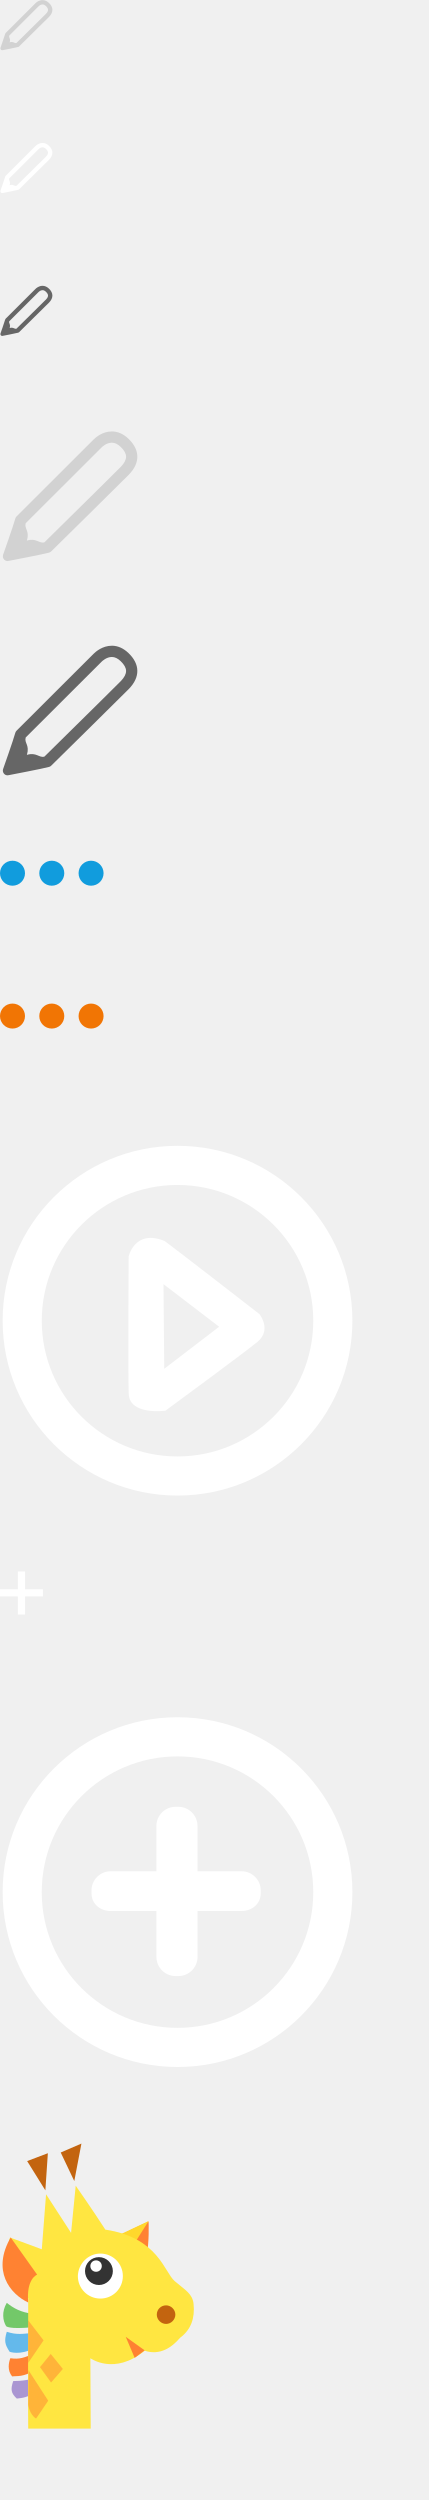
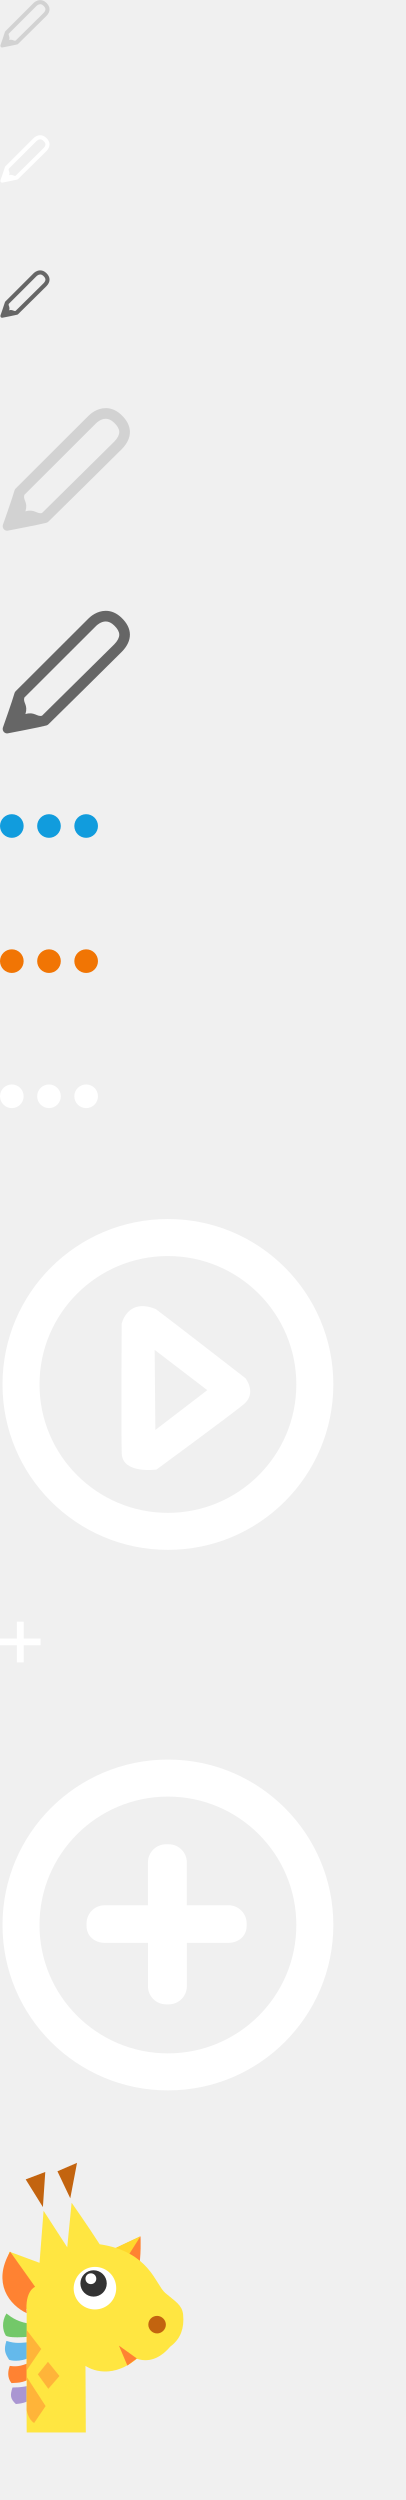
- <svg xmlns="http://www.w3.org/2000/svg" baseProfile="tiny" preserveAspectRatio="xMinYMin meet" viewBox="0 0 120 700" width="120" height="700">
+ <svg xmlns="http://www.w3.org/2000/svg" baseProfile="tiny" preserveAspectRatio="xMinYMin meet" viewBox="0 0 120 740" width="120" height="740">
  <path fill="rgb( 210, 210, 210 )" d="M11.903 1.245c.327 0 .64.15.96.455.383.367.58.72.585 1.048.006.34-.187.713-.574 1.113-.34.35-2.995 2.98-7.893 7.8l-.37.37c-.56.18-.88-.51-1.9-.18.33-1.08-.3-1.27-.125-1.884C3.63 8.92 10.55 2.01 10.815 1.75c.05-.05.52-.5 1.092-.5m0-1.22C10.89.027 10.15.68 9.95.88c-.286.282-8.364 8.35-8.364 8.35-.063.063-.11.142-.133.23-.22.808-1.316 3.898-1.327 3.934-.056.184-.005.384.13.518.097.098.227.15.36.15.052 0 .105-.01.157-.025.037-.012 3.742-.71 4.35-.892.082-.023.155-.067.215-.125.385-.38 7.81-7.69 8.41-8.31.622-.642.93-1.31.92-1.983-.012-.667-.336-1.308-.96-1.907-.55-.527-1.158-.794-1.805-.794z" />
  <g transform="translate(0 40)">
    <path fill="rgb( 255, 255, 255 )" d="M11.903 1.245c.327 0 .64.15.96.455.383.367.58.72.585 1.048.006.34-.187.713-.574 1.113-.34.35-2.995 2.977-7.893 7.8l-.372.37c-.56.175-.882-.51-1.9-.18.33-1.08-.302-1.27-.127-1.888 1.046-1.045 7.967-7.955 8.23-8.215.05-.05.52-.5 1.094-.5m0-1.218C10.89.026 10.15.68 9.95.88c-.286.282-8.364 8.35-8.364 8.35-.063.063-.11.142-.133.23-.22.808-1.316 3.898-1.327 3.934-.056.184-.005.384.13.518.097.098.227.15.36.15.052 0 .105-.01.157-.025.037-.012 3.742-.71 4.35-.892.082-.023.155-.067.215-.125.385-.38 7.81-7.69 8.41-8.31.622-.642.93-1.31.92-1.983-.012-.667-.336-1.308-.96-1.907-.55-.527-1.158-.794-1.805-.794z" />
  </g>
  <g transform="translate(0 80)">
    <path fill="rgb( 102, 102, 102 )" d="M11.903 1.245c.327 0 .64.15.96.455.383.367.58.72.585 1.048.006.34-.187.713-.574 1.113-.34.35-2.995 2.977-7.893 7.8l-.372.37c-.56.175-.882-.51-1.9-.18.33-1.08-.302-1.27-.127-1.888 1.046-1.045 7.967-7.955 8.23-8.215.05-.05.52-.5 1.094-.5m0-1.218C10.89.026 10.15.68 9.95.88c-.286.282-8.364 8.35-8.364 8.35-.063.063-.11.142-.133.23-.22.808-1.316 3.898-1.327 3.934-.056.184-.005.384.13.518.097.098.227.15.36.15.052 0 .105-.01.157-.025.037-.012 3.742-.71 4.35-.892.082-.023.155-.067.215-.125.385-.38 7.81-7.69 8.41-8.31.622-.642.93-1.31.92-1.983-.012-.667-.336-1.308-.96-1.907-.55-.527-1.158-.794-1.805-.794z" />
  </g>
  <g transform="translate(0 120)">
    <path fill="rgb( 210, 210, 210 )" d="M31.307 3.953c.845 0 1.66.386 2.486 1.18.988.946 1.497 1.858 1.51 2.708.016.88-.484 1.847-1.485 2.88-.878.907-7.744 7.69-20.41 20.17l-.97.955c-1.45.45-2.282-1.32-4.91-.473.847-2.793-.785-3.282-.332-4.88C9.903 23.787 27.8 5.918 28.48 5.247c.132-.132 1.34-1.293 2.827-1.293m0-3.15c-2.62 0-4.53 1.69-5.052 2.21C25.518 3.74 4.63 24.6 4.63 24.6c-.165.167-.285.37-.346.597-.566 2.09-3.402 10.08-3.43 10.172-.146.474-.015.992.335 1.34.25.25.584.384.93.384.134 0 .27-.02.404-.062.096-.032 9.676-1.836 11.253-2.306.207-.06.396-.174.55-.326.996-.98 20.197-19.883 21.75-21.49 1.608-1.656 2.407-3.38 2.376-5.124-.03-1.724-.868-3.383-2.482-4.93C34.553 1.493 32.983.8 31.308.8z" />
  </g>
  <g transform="translate(0 180)">
    <path fill="rgb( 102, 102, 102 )" d="M31.307 3.953c.845 0 1.66.386 2.486 1.18.988.946 1.497 1.858 1.51 2.708.016.88-.484 1.847-1.485 2.88-.878.907-7.744 7.69-20.41 20.17l-.97.955c-1.45.45-2.282-1.32-4.91-.473.847-2.793-.785-3.282-.332-4.88C9.903 23.787 27.8 5.918 28.48 5.247c.132-.132 1.34-1.293 2.827-1.293m0-3.15c-2.62 0-4.53 1.69-5.052 2.21C25.518 3.74 4.63 24.6 4.63 24.6c-.165.167-.285.37-.346.597-.566 2.09-3.402 10.08-3.43 10.172-.146.474-.015.992.335 1.34.25.25.584.384.93.384.134 0 .27-.02.404-.062.096-.032 9.676-1.836 11.253-2.306.207-.06.396-.174.55-.326.996-.98 20.197-19.883 21.75-21.49 1.608-1.656 2.407-3.38 2.376-5.124-.03-1.724-.868-3.383-2.482-4.93C34.553 1.493 32.983.8 31.308.8z" />
  </g>
  <g transform="translate(0 240)">
    <path fill="rgb( 17, 156, 221 )" d="M25.5 8C23.567 8 22 6.43 22 4.5 22 2.565 23.567 1 25.5 1S29 2.565 29 4.5C29 6.43 27.433 8 25.5 8zm-11 0C12.567 8 11 6.43 11 4.5 11 2.565 12.567 1 14.5 1S18 2.565 18 4.5C18 6.43 16.433 8 14.5 8zm-11 0C1.567 8 0 6.43 0 4.5 0 2.565 1.567 1 3.5 1S7 2.565 7 4.5C7 6.43 5.433 8 3.5 8z" />
  </g>
  <g transform="translate(0 280)">
    <path fill="rgb( 241, 117, 4 )" d="M25.5 8C23.567 8 22 6.43 22 4.5 22 2.565 23.567 1 25.5 1S29 2.565 29 4.5C29 6.43 27.433 8 25.5 8zm-11 0C12.567 8 11 6.43 11 4.5 11 2.565 12.567 1 14.5 1S18 2.565 18 4.5C18 6.43 16.433 8 14.5 8zm-11 0C1.567 8 0 6.43 0 4.5 0 2.565 1.567 1 3.5 1S7 2.565 7 4.5C7 6.43 5.433 8 3.5 8z" />
  </g>
  <g transform="translate(0 320)">
+     <path fill="rgb( 255, 255, 255 )" d="M25.5 8C23.567 8 22 6.43 22 4.5 22 2.565 23.567 1 25.5 1S29 2.565 29 4.5C29 6.43 27.433 8 25.5 8zm-11 0C12.567 8 11 6.43 11 4.5 11 2.565 12.567 1 14.5 1S18 2.565 18 4.5C18 6.43 16.433 8 14.5 8zm-11 0C1.567 8 0 6.43 0 4.5 0 2.565 1.567 1 3.5 1S7 2.565 7 4.5C7 6.43 5.433 8 3.5 8z" />
+   </g>
+   <g transform="translate(0 360)">
    <path fill="rgb( 255, 255, 255 )" d="M49.704 11.788c-10.493 0-19.995 4.255-26.874 11.133C15.952 29.8 11.697 39.3 11.697 49.8c0 10.493 4.255 19.995 11.133 26.873 6.88 6.88 16.38 11.134 26.874 11.134s19.996-4.26 26.876-11.14c6.877-6.877 11.132-16.38 11.132-26.872 0-10.494-4.255-19.995-11.133-26.874-6.88-6.873-16.386-11.13-26.88-11.13zm-34.62 3.386C23.944 6.312 36.184.83 49.704.83c13.52 0 25.76 5.482 34.62 14.344 8.86 8.86 14.344 21.102 14.344 34.62 0 13.52-5.483 25.76-14.344 34.622-8.86 8.862-21.103 14.343-34.622 14.343-13.518 0-25.76-5.486-34.62-14.348C6.22 75.552.74 63.312.74 49.792c0-13.52 5.482-25.76 14.343-34.62zm57.05 40.506c-3.63 3.016-25.814 19.313-25.814 19.313s-10.067 1.403-10.28-4.74c-.215-6.145-.02-38.442-.02-38.442s1.732-7.794 10.125-4.3C50.183 30.5 72.66 47.96 72.66 47.96s3.485 4.39-.53 7.725zM45.78 39.566l.204 23.7 15.374-11.78-15.578-11.92z" />
  </g>
-   <g transform="translate(0 440)">
+   <g transform="translate(0 480)">
    <path fill="rgb( 255, 255, 255 )" d="M12.017 7h-5v5.062H5V7H0V5h5V.015h2.017v4.983h5v2z" />
  </g>
-   <g transform="translate(0 480)">
+   <g transform="translate(0 520)">
    <path fill="rgb( 255, 255, 255 )" d="M84.326 84.416c-8.86 8.86-21.103 14.343-34.622 14.343-13.518 0-25.76-5.49-34.62-14.35C6.22 75.55.74 63.31.74 49.79c0-13.52 5.482-25.76 14.343-34.62C23.945 6.317 36.186.83 49.703.83c13.52 0 25.762 5.483 34.623 14.344 8.86 8.86 14.343 21.102 14.343 34.62 0 13.52-5.49 25.76-14.35 34.622zM76.58 22.92c-6.88-6.876-16.383-11.13-26.877-11.13-10.493 0-19.995 4.255-26.874 11.133-6.88 6.88-11.14 16.38-11.14 26.875 0 10.493 4.254 19.995 11.132 26.874C29.71 83.546 39.21 87.8 49.702 87.8S69.7 83.547 76.58 76.67c6.877-6.88 11.132-16.382 11.132-26.875 0-10.494-4.255-19.995-11.133-26.874zm-8.922 32.165H55.31v12.853c0 2.946-2.41 5.356-5.355 5.356h-.8c-2.947 0-5.356-2.41-5.356-5.356V55.085H30.98c-2.947 0-5.357-2.02-5.357-4.966v-.81c0-2.946 2.41-5.355 5.355-5.355H43.79V31.26c0-2.946 2.41-5.356 5.355-5.356h.8c2.946 0 5.355 2.41 5.355 5.355v12.695h12.348c2.948 0 5.357 2.41 5.357 5.354v.8c0 2.95-2.41 4.97-5.355 4.97z" />
  </g>
-   <g transform="translate(0 600)">
+   <g transform="translate(0 640)">
    <path fill="#73C869" d="M9.5 47.9c-3.8-.4-5.8-1.7-7.6-3.1-1.5 2.5-1.1 5-.2 6.5 0 0 .5 1 7.7.3l.1-3.7z" />
    <path fill="#64B9EB" d="M9.3 53.2c-3.1.3-4.6.6-7.4-.3-.8 2.6-.5 3.6.8 5.6 0 0 2.9 1.1 6.8-1l-.2-4.3z" />
    <path fill="#FF8232" d="M9.3 59.1c-2.5 1-3.8 1.6-6.4 1.2-.5 1.3-.9 3.4.5 5.1 1.3-.2 3.1.3 6.4-1.8l-.5-4.5z" />
    <path fill="#AA96D2" d="M10.6 65.3c-1.7 1.1-4.7 1.4-6.9 1.4-.8 2.4-.6 3.4 1 4.9 1.2-.2 2.9 0 6.3-2.5l-.4-3.8z" />
    <path fill="#FF8232" d="M30.6 27.3l11-5.3s.3 6.1-.7 10.4c-.9 3.5-10.3-5.1-10.3-5.1z" />
    <path fill="#FFD72C" d="M31.6 26.6l10-4.7-4.8 7.6z" />
    <path fill="#FFE641" d="M54.2 45.1c-.3-2.9-2.4-3.9-5.3-6.4-2.9-2.5-4.6-12.2-19.4-14.4-3.6-5.6-8.3-12.3-8.3-12.3l-1.3 13.2-7-10.8-1.2 15.4-8.9-3.3s-4.3 13 5.1 17c0 0-.1 33.4 0 36.5h17.5c0-4.9-.1-19.7-.1-19.7s6.7 4.9 15.2-2.1c4.3 1.4 7.6-.9 9.9-3.6 3.1-2.3 4.2-5.5 3.8-9.5" />
    <path fill="#C3640F" d="M7.6 5.1l5.8-2.2-.7 10.4zM17 2.7L22.8.2l-2 10.5z" />
    <path fill="#FF8232" fill-opacity=".502" d="M7.9 49.7l4.3 5.6-4.3 6.3zm.1 14l5.5 8.5-3.4 5c-1.8-1.1-2.2-3.8-2.2-3.8l.1-9.7zm3.2-.9l3-3.7 3.4 4.2-3.3 3.8z" />
    <path fill="#fff" d="M28.1 31c3.5 0 6.3 2.8 6.3 6.3s-2.8 6.3-6.3 6.3-6.3-2.8-6.3-6.3c.1-3.5 2.9-6.3 6.3-6.3z" />
    <circle fill="#333" cx="27.7" cy="35.9" r="3.9" />
    <path fill="#fff" d="M26.9 32.9c.9 0 1.6.7 1.6 1.6 0 .9-.7 1.6-1.6 1.6-.9 0-1.6-.7-1.6-1.6 0-.9.7-1.6 1.6-1.6z" />
    <path fill="#C3640F" d="M46.5 45.5c1.4 0 2.6 1.2 2.6 2.6 0 1.4-1.2 2.6-2.6 2.6-1.4 0-2.6-1.2-2.6-2.6 0-1.5 1.2-2.6 2.6-2.6z" />
    <path fill="#FF8232" d="M40.5 58.1l-5.3-3.8 2.5 5.9zM3 26.5l7.4 10.4S7.3 38 7.9 44.7C2.8 42.3-2.4 35.8 3 26.5z" />
  </g>
</svg>
